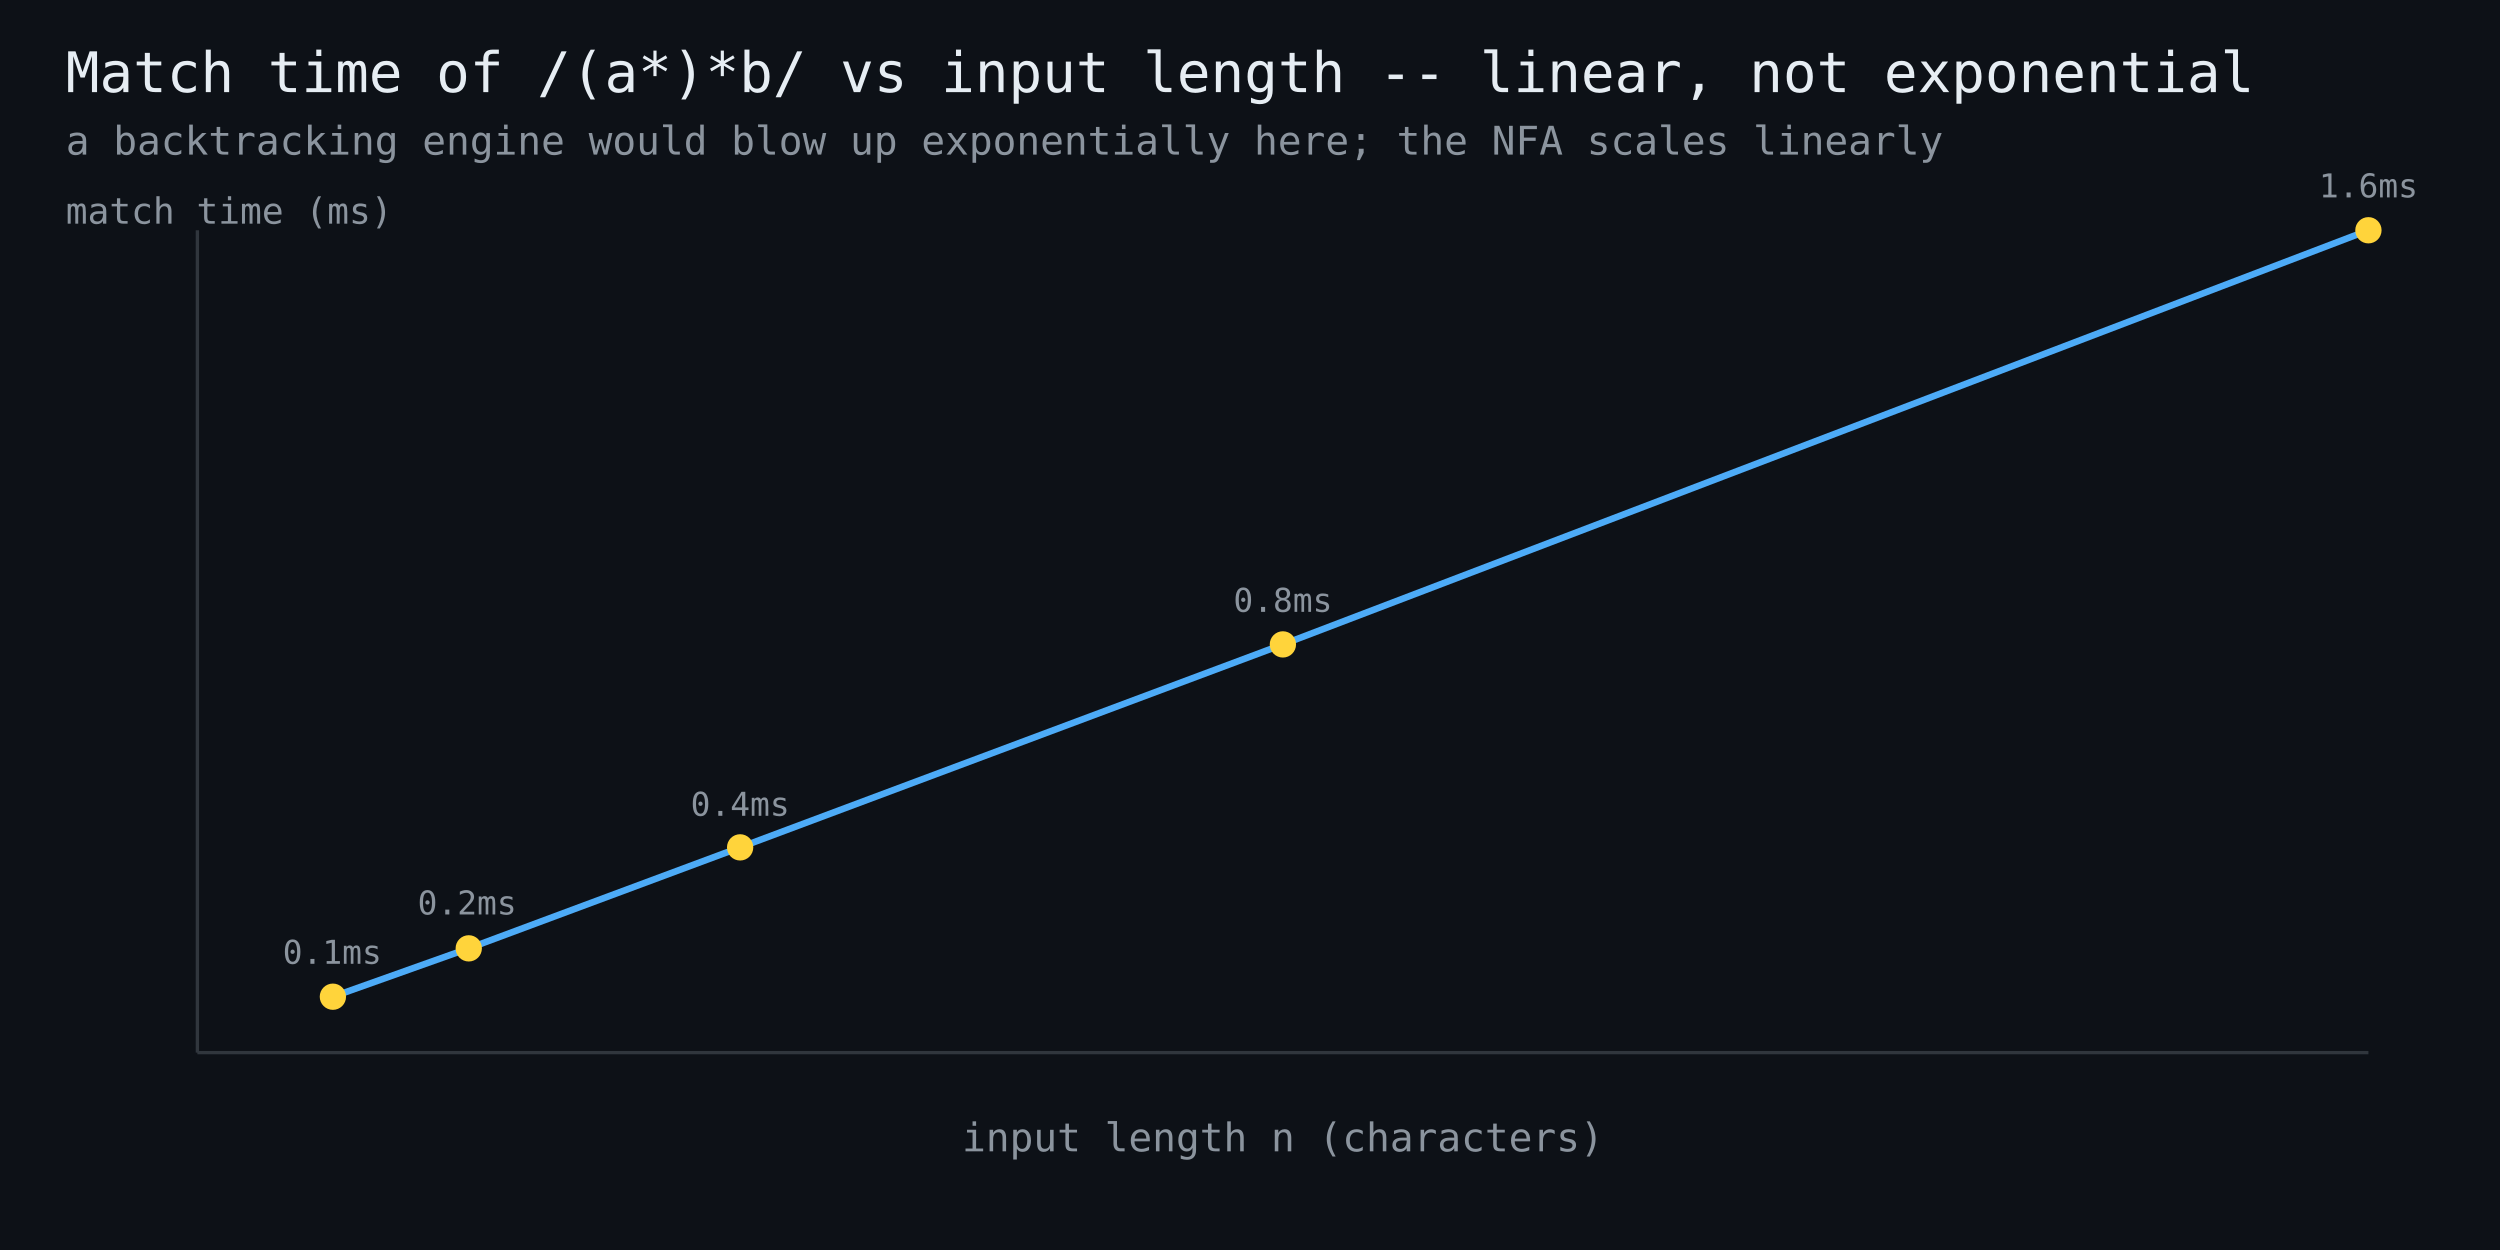
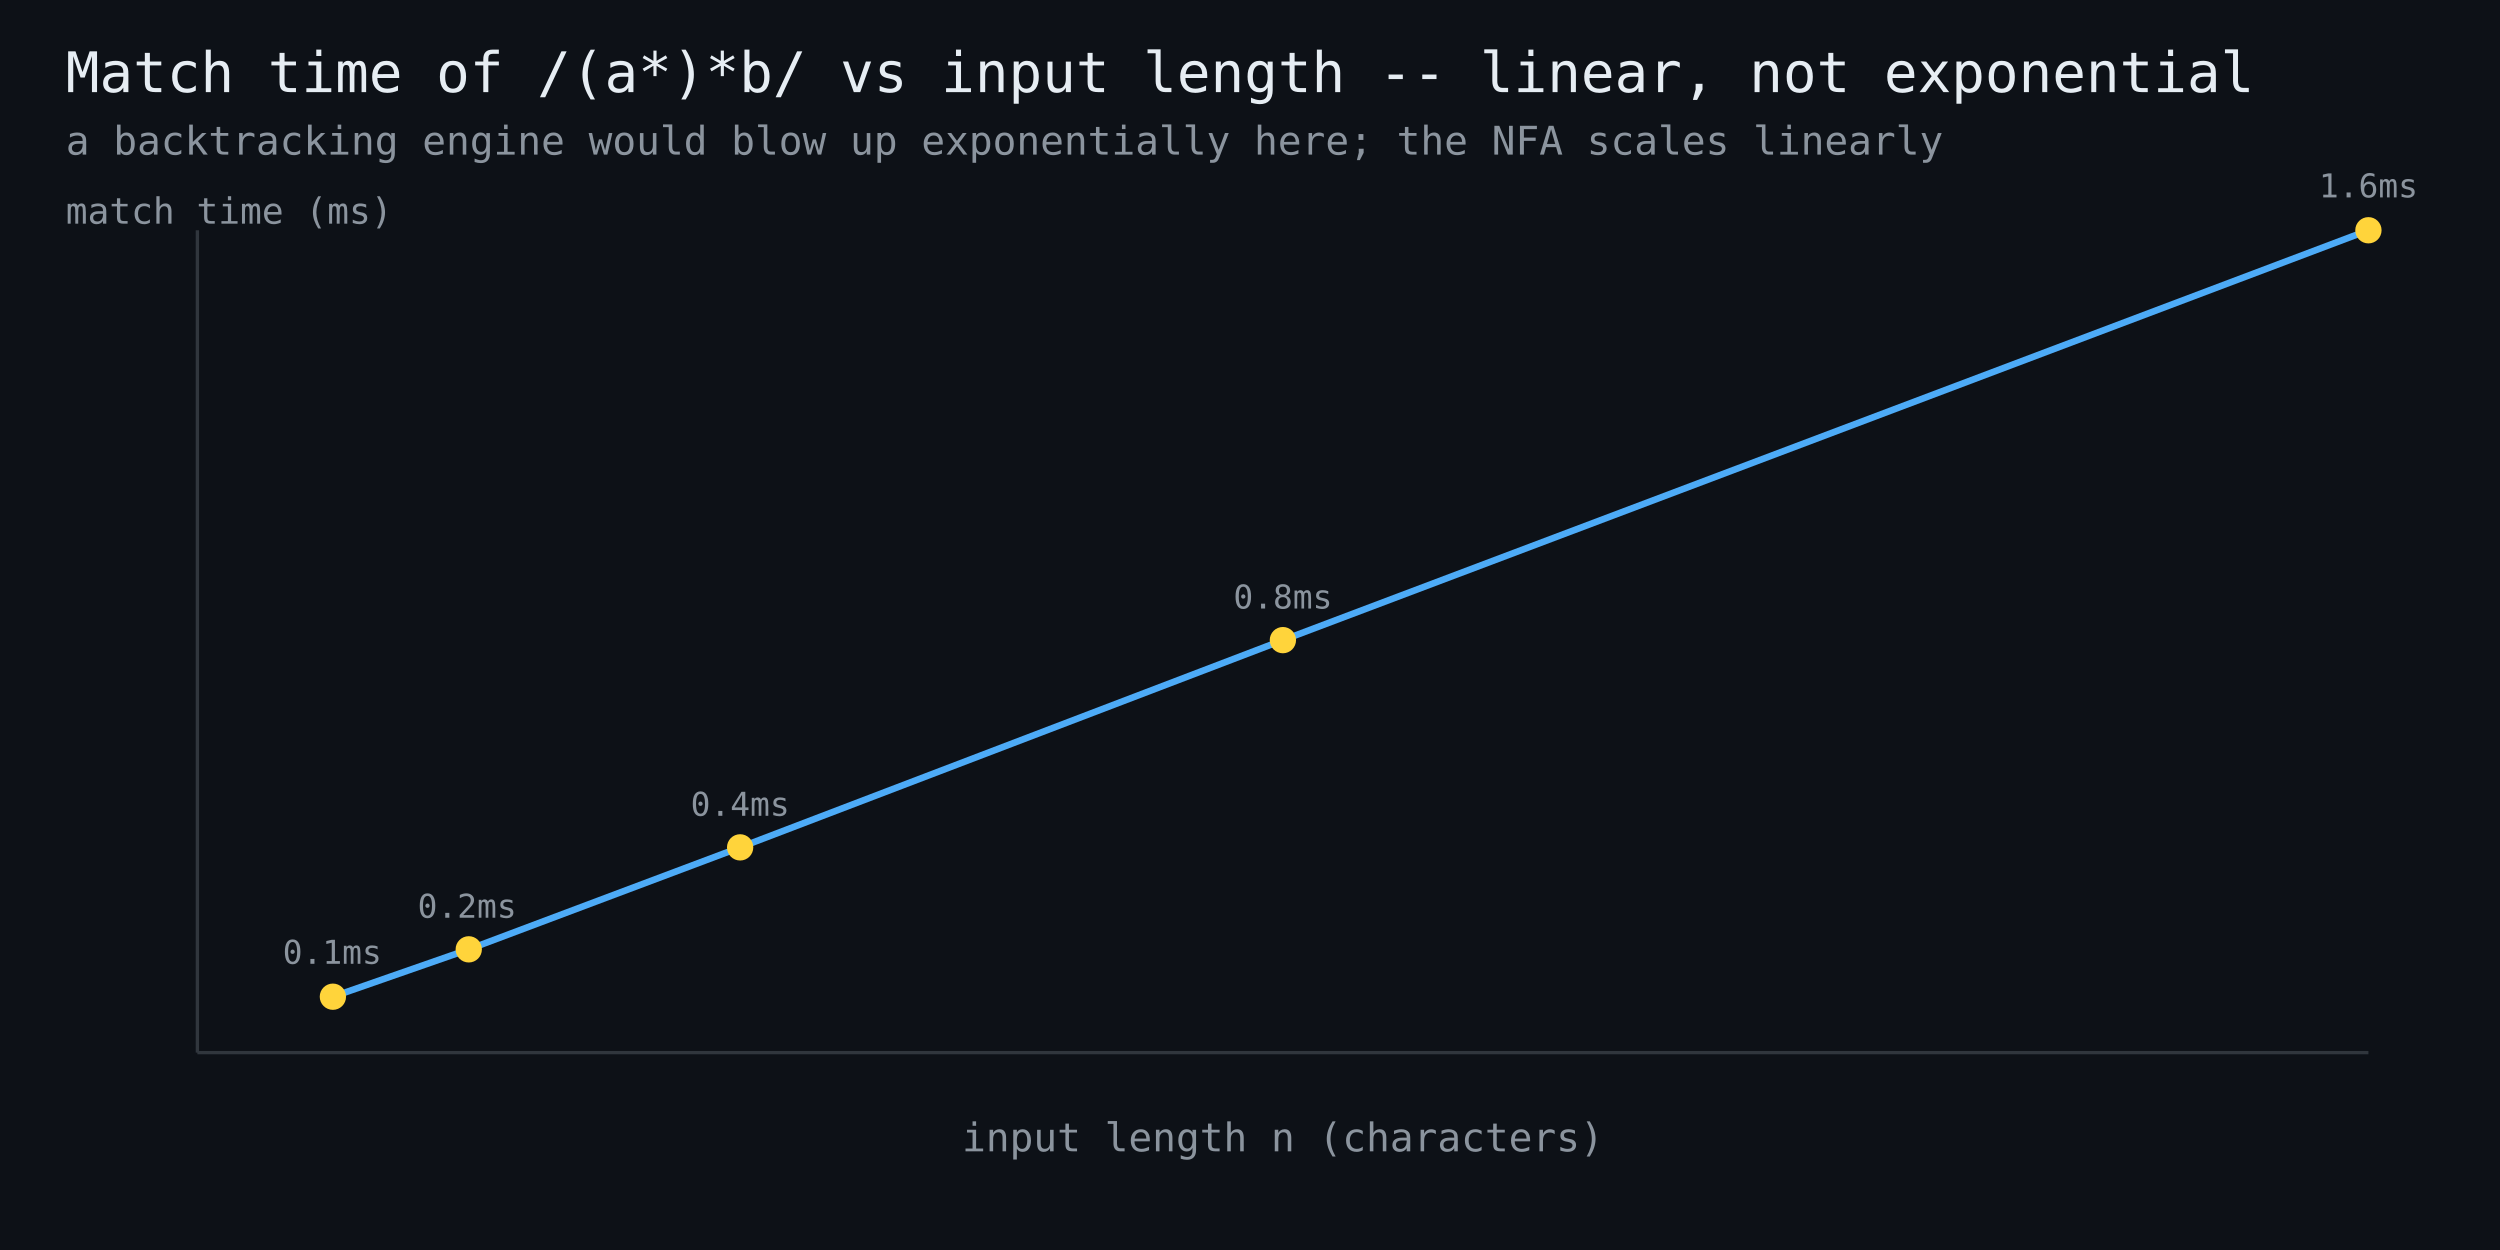
<svg xmlns="http://www.w3.org/2000/svg" width="760" height="380" viewBox="0 0 760 380" font-family="monospace">
  <rect width="760" height="380" fill="#0d1117" />
  <text x="20" y="28" fill="#e6edf3" font-size="17">Match time of /(a*)*b/ vs input length -- linear, not exponential</text>
  <text x="20" y="47" fill="#8b949e" font-size="12">a backtracking engine would blow up exponentially here; the NFA scales linearly</text>
  <line x1="60" y1="320" x2="720" y2="320" stroke="#30363d" stroke-width="1" />
  <line x1="60" y1="320" x2="60" y2="70" stroke="#30363d" stroke-width="1" />
-   <polyline points="101.2,303.0 142.5,288.3 225.0,257.6 390.0,195.9 720.0,70.0" fill="none" stroke="#4dabf7" stroke-width="2" />
+   <polyline points="101.2,303.0 142.5,288.6 225.0,257.6 390.0,194.6 720.0,70.0" fill="none" stroke="#4dabf7" stroke-width="2" />
  <circle cx="101.2" cy="303.0" r="4" fill="#ffd43b" />
  <text x="101" y="293" fill="#8b949e" font-size="10" text-anchor="middle">0.1ms</text>
-   <circle cx="142.5" cy="288.3" r="4" fill="#ffd43b" />
-   <text x="142" y="278" fill="#8b949e" font-size="10" text-anchor="middle">0.2ms</text>
+   <circle cx="142.5" cy="288.6" r="4" fill="#ffd43b" />
+   <text x="142" y="279" fill="#8b949e" font-size="10" text-anchor="middle">0.2ms</text>
  <circle cx="225.0" cy="257.6" r="4" fill="#ffd43b" />
  <text x="225" y="248" fill="#8b949e" font-size="10" text-anchor="middle">0.4ms</text>
-   <circle cx="390.0" cy="195.9" r="4" fill="#ffd43b" />
-   <text x="390" y="186" fill="#8b949e" font-size="10" text-anchor="middle">0.8ms</text>
+   <circle cx="390.0" cy="194.6" r="4" fill="#ffd43b" />
+   <text x="390" y="185" fill="#8b949e" font-size="10" text-anchor="middle">0.8ms</text>
  <circle cx="720.0" cy="70.0" r="4" fill="#ffd43b" />
  <text x="720" y="60" fill="#8b949e" font-size="10" text-anchor="middle">1.6ms</text>
  <text x="390" y="350" fill="#8b949e" font-size="12" text-anchor="middle">input length n (characters)</text>
  <text x="20" y="68" fill="#8b949e" font-size="11">match time (ms)</text>
</svg>
